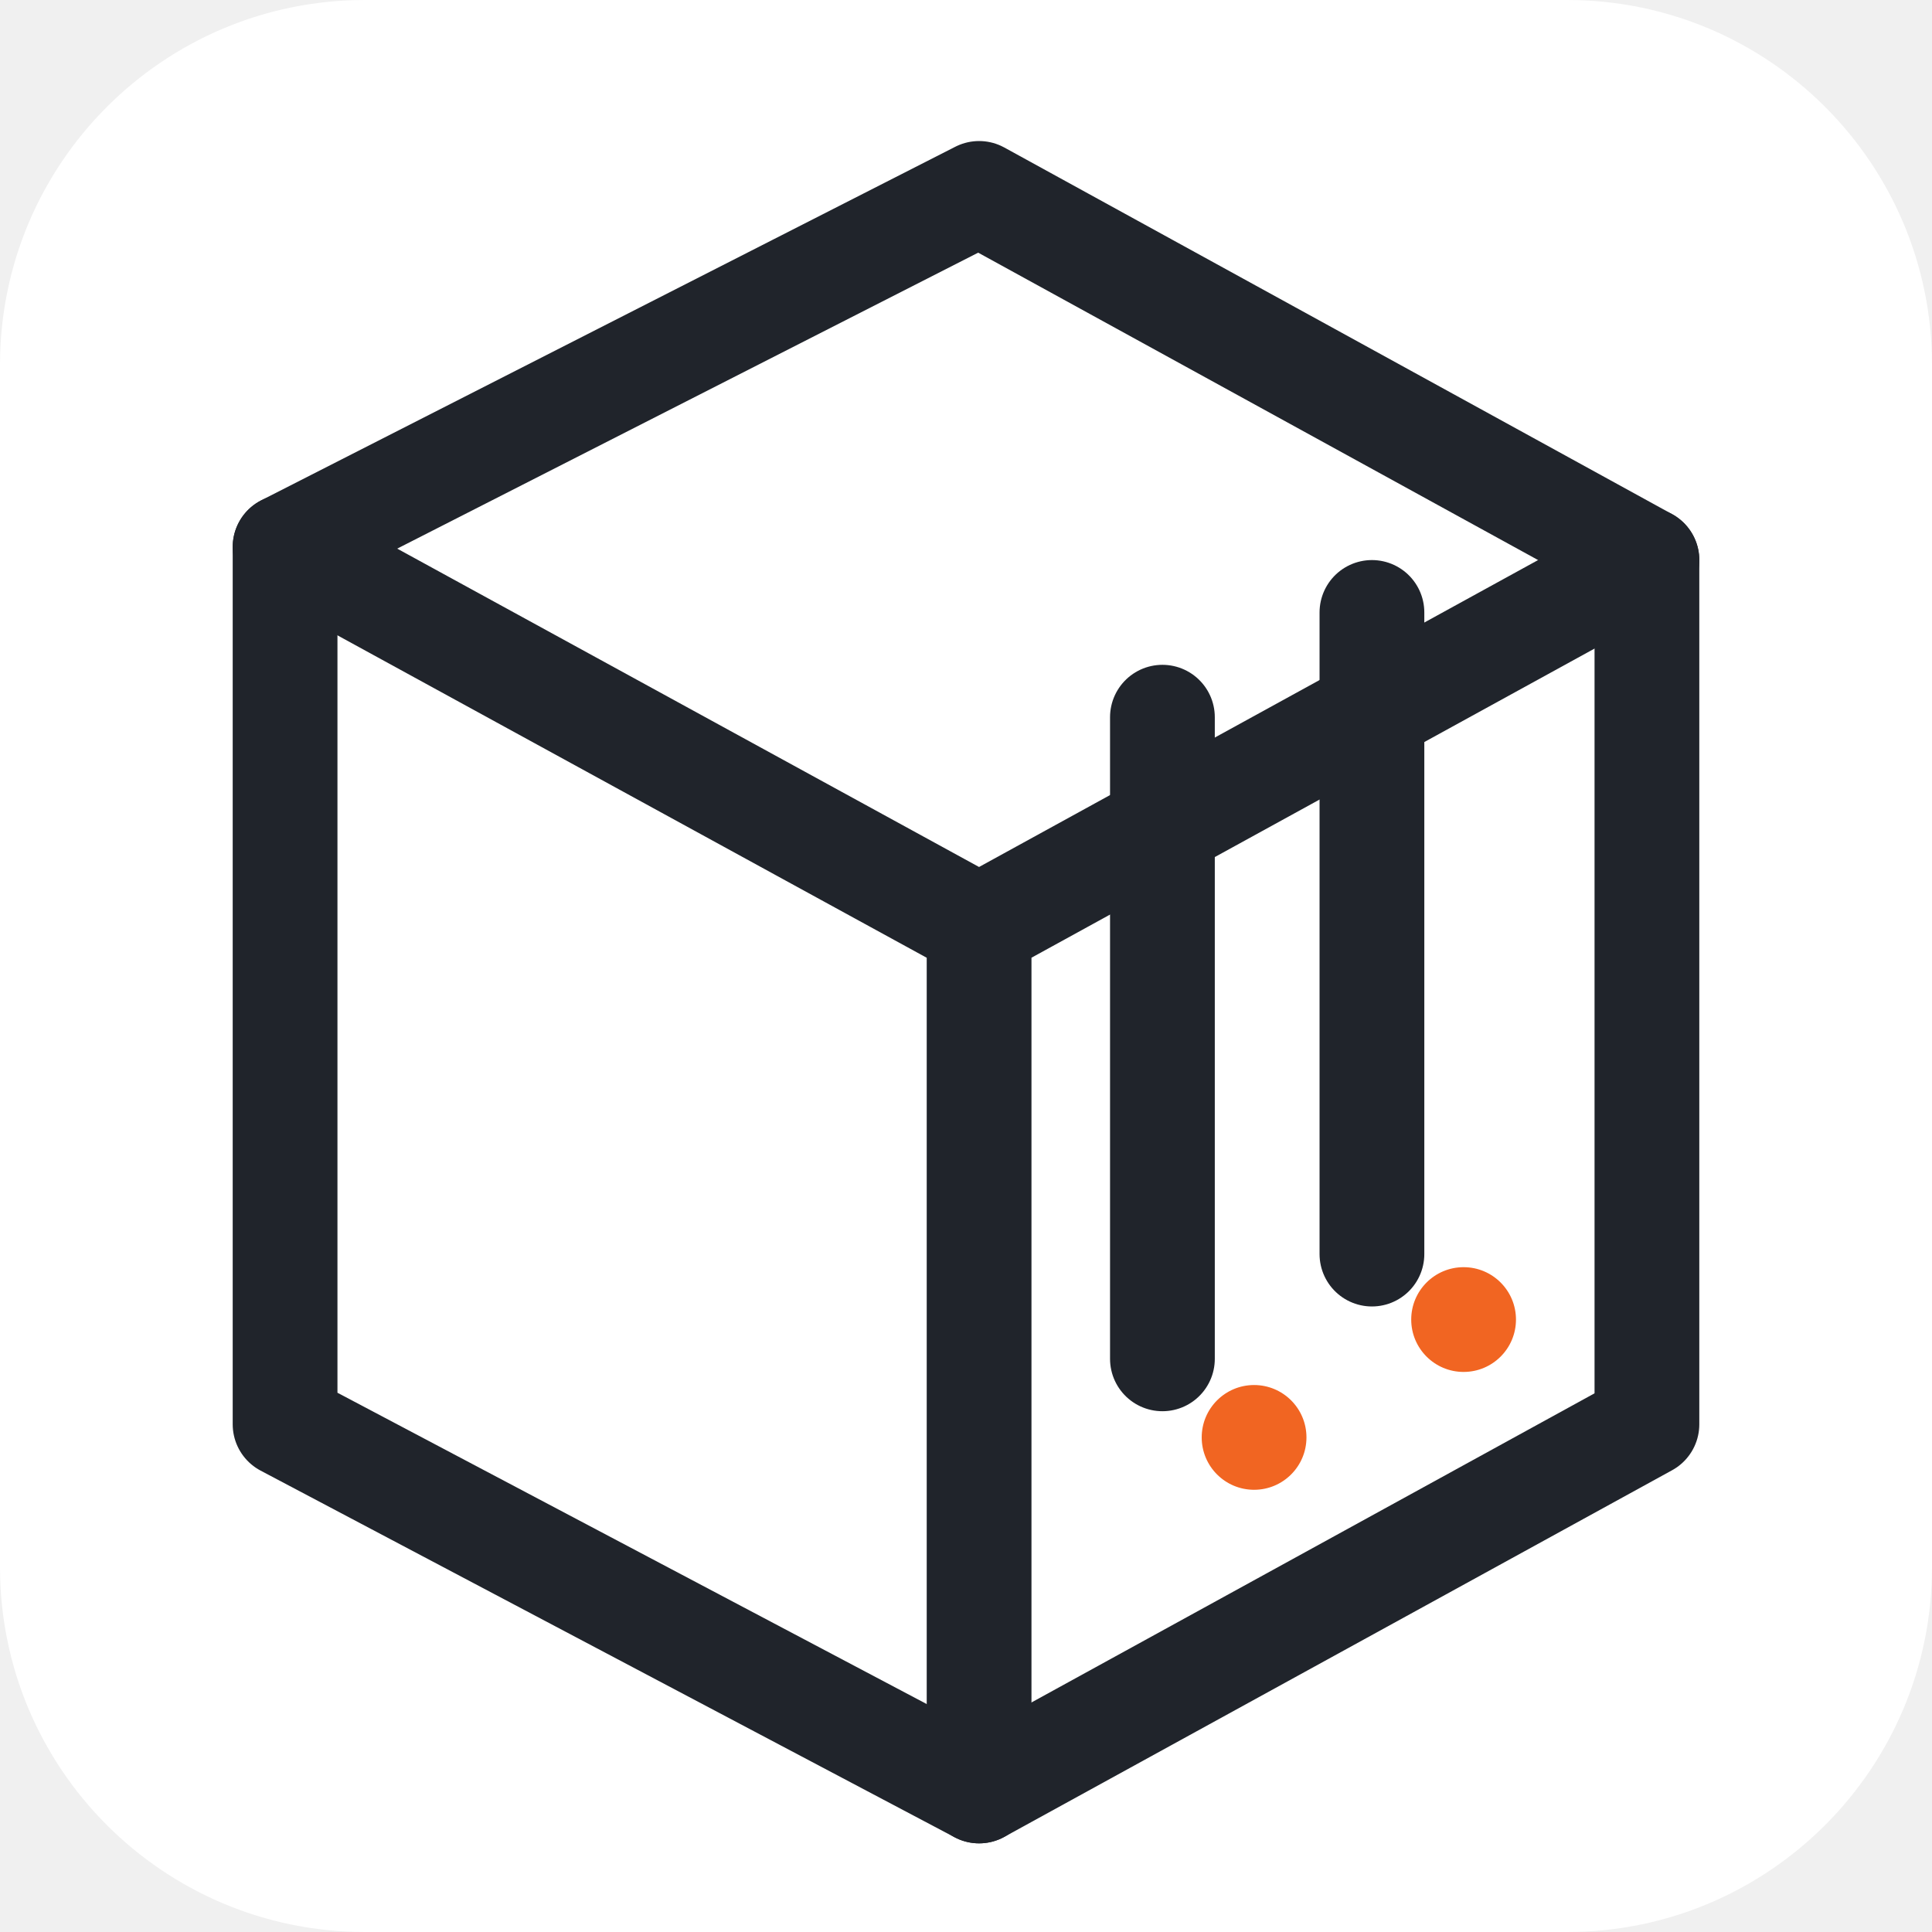
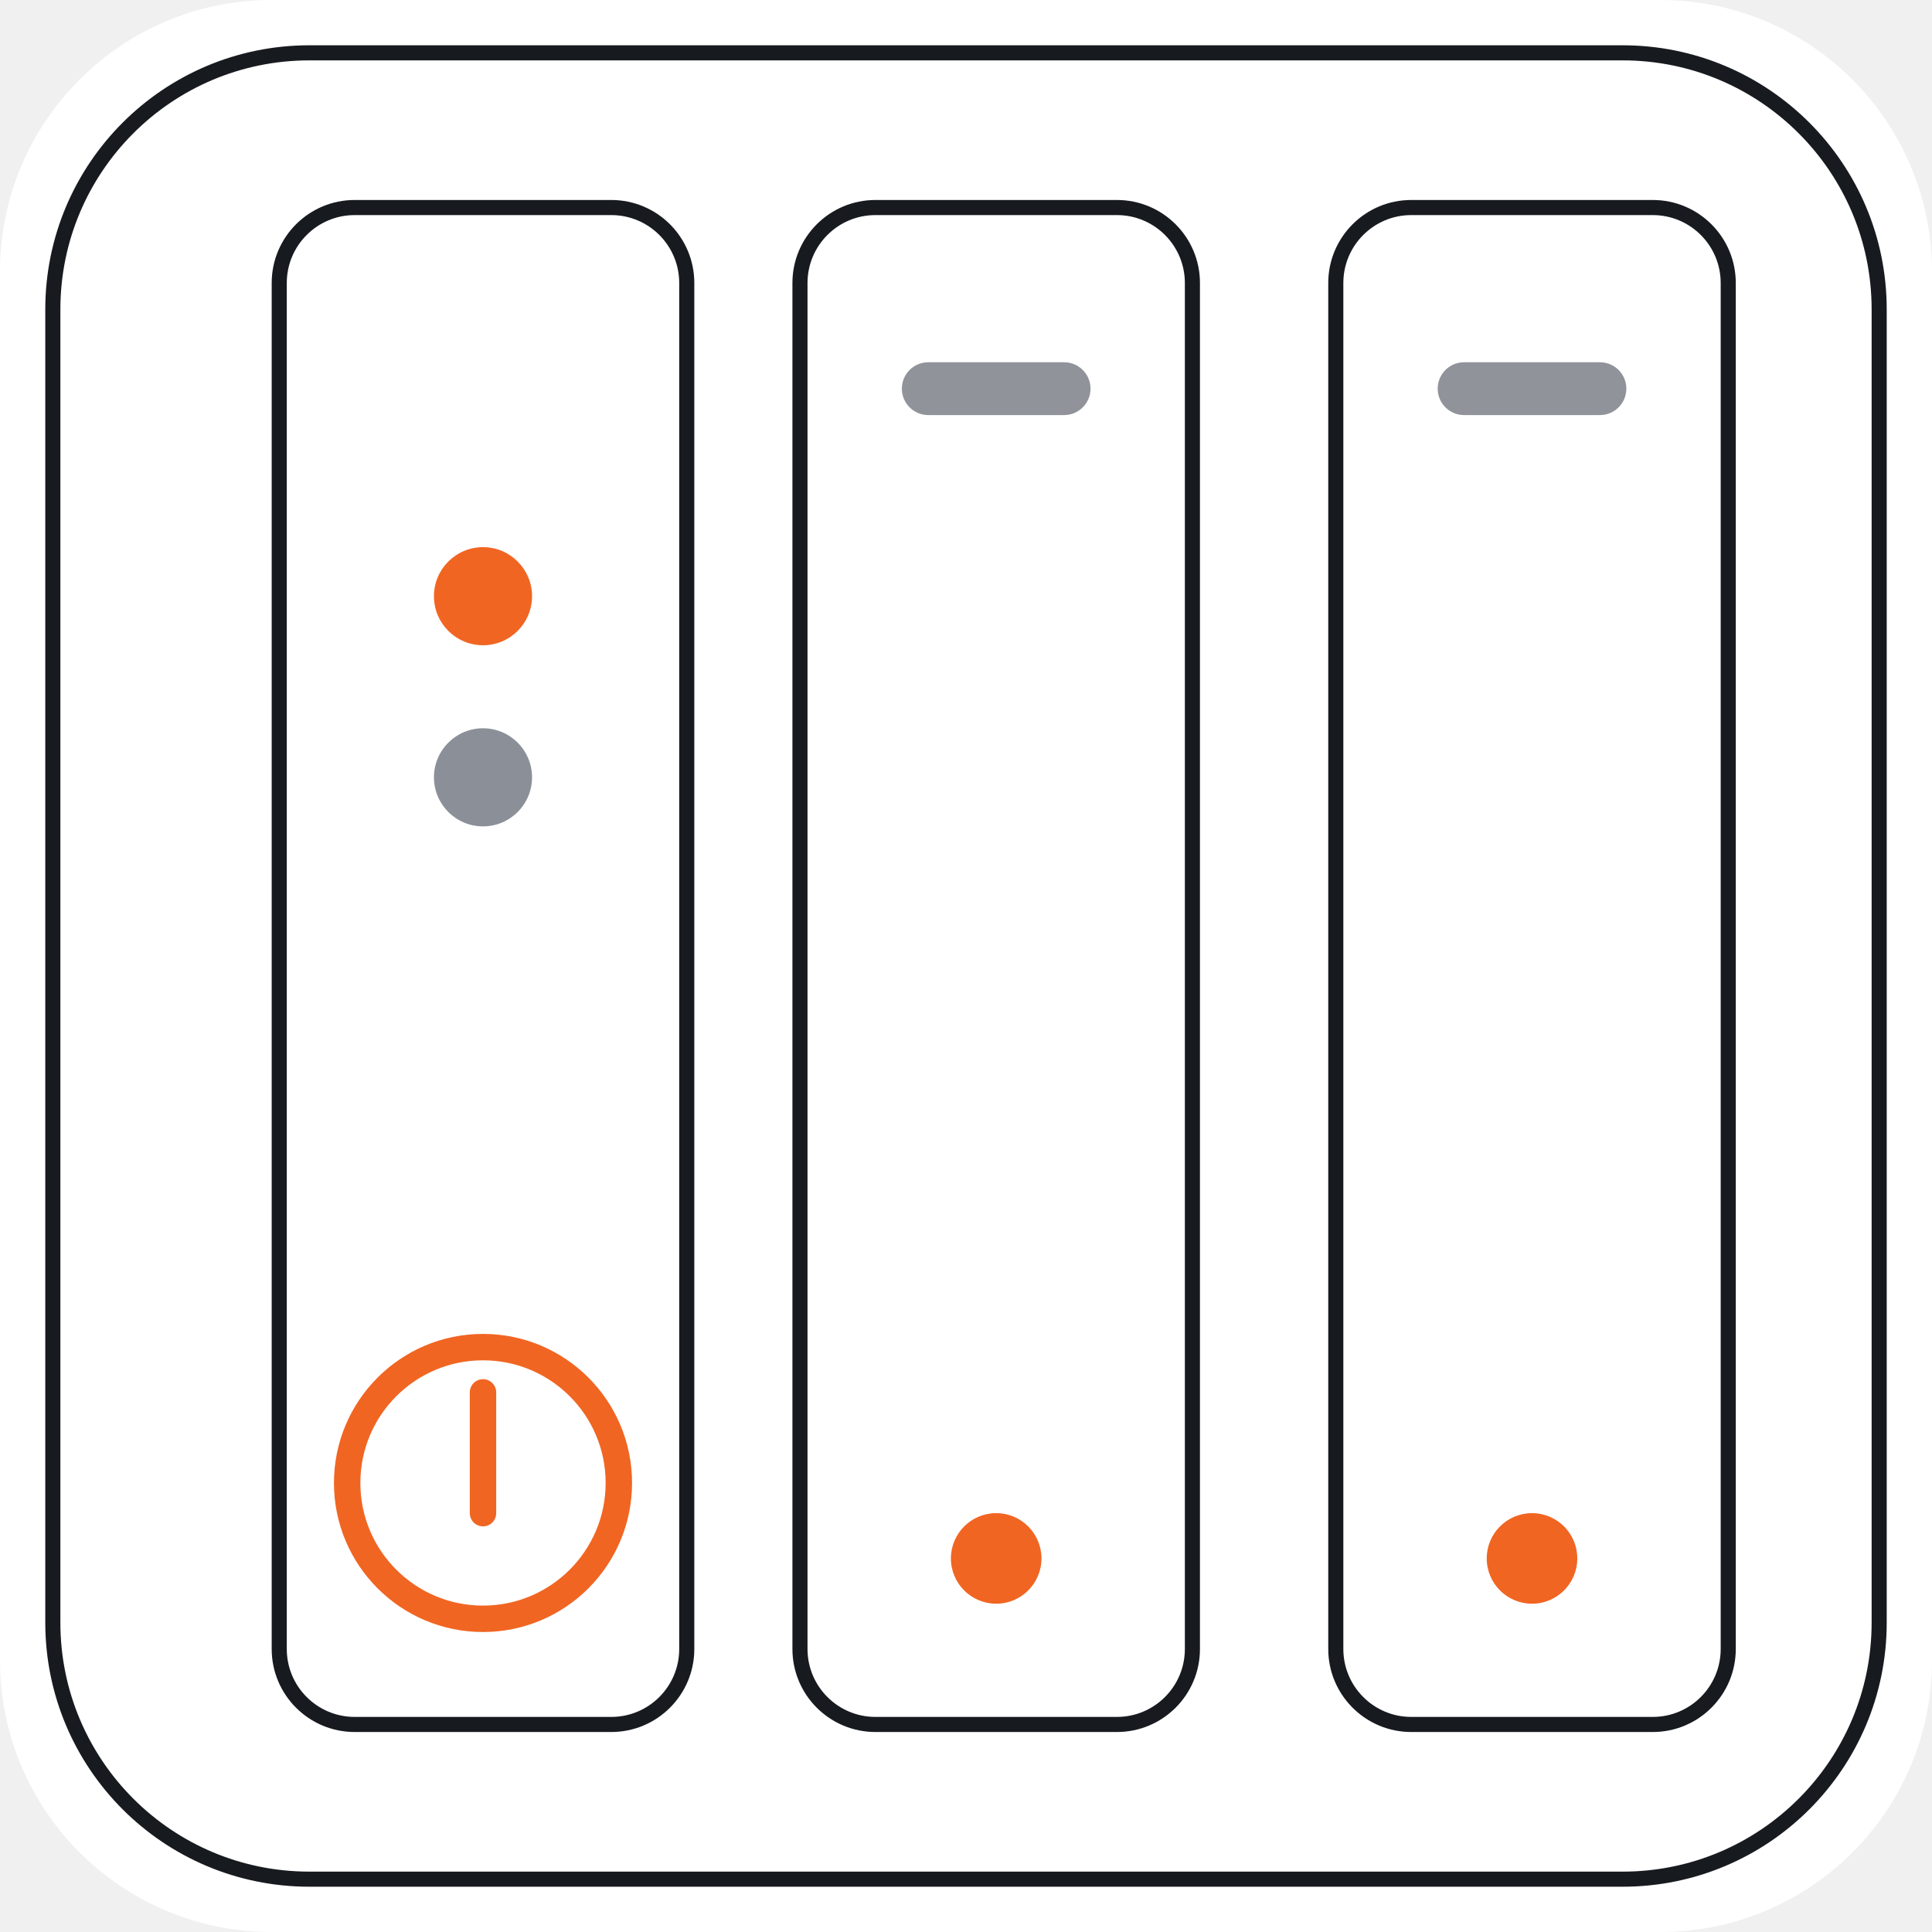
- <svg xmlns="http://www.w3.org/2000/svg" width="512" height="512" viewBox="0 0 180 180">
-   <rect width="180" height="180" rx="34" fill="#ffffff" />
-   <g transform="translate(-19.8 -19.8) scale(1.22)">
-     <path d="M38 58 91 31l51 28v66l-51 28-53-28z" fill="#ffffff" stroke="#20242b" stroke-width="8" stroke-linecap="round" stroke-linejoin="round" />
-     <path d="M38 58 91 87l51-28M91 87v66" fill="none" stroke="#20242b" stroke-width="8" stroke-linecap="round" stroke-linejoin="round" />
-     <path d="M105 71v49M121 63v49" fill="none" stroke="#20242b" stroke-width="8" stroke-linecap="round" stroke-linejoin="round" />
-     <circle cx="112" cy="126" r="4" fill="#f16522" />
-     <circle cx="128" cy="117" r="4" fill="#f16522" />
+ <svg xmlns="http://www.w3.org/2000/svg" width="512" height="512" viewBox="0 0 512 512">
+   <rect width="512" height="512" rx="72" fill="#ffffff" />
+   <rect x="14" y="14" width="484" height="484" rx="68" fill="none" stroke="#171a1f" stroke-width="4" />
+   <rect x="74" y="55" width="108" height="402" rx="20" fill="none" stroke="#171a1f" stroke-width="4" />
+   <circle cx="128" cy="158" r="13" fill="#f16522" />
+   <circle cx="128" cy="206" r="13" fill="#8b9098" />
+   <circle cx="128" cy="393" r="36" fill="none" stroke="#f16522" stroke-width="7" />
+   <path d="M128 369v32" fill="none" stroke="#f16522" stroke-width="7" stroke-linecap="round" />
+   <g fill="none" stroke="#171a1f" stroke-width="4">
+     <rect x="212" y="55" width="104" height="402" rx="20" />
+     <rect x="354" y="55" width="104" height="402" rx="20" />
+   </g>
+   <g fill="#90939a">
+     <rect x="239" y="96" width="50" height="14" rx="7" />
+     <rect x="381" y="96" width="50" height="14" rx="7" />
+   </g>
+   <g fill="#f16522">
+     <circle cx="264" cy="413" r="12" />
+     <circle cx="406" cy="413" r="12" />
  </g>
</svg>
